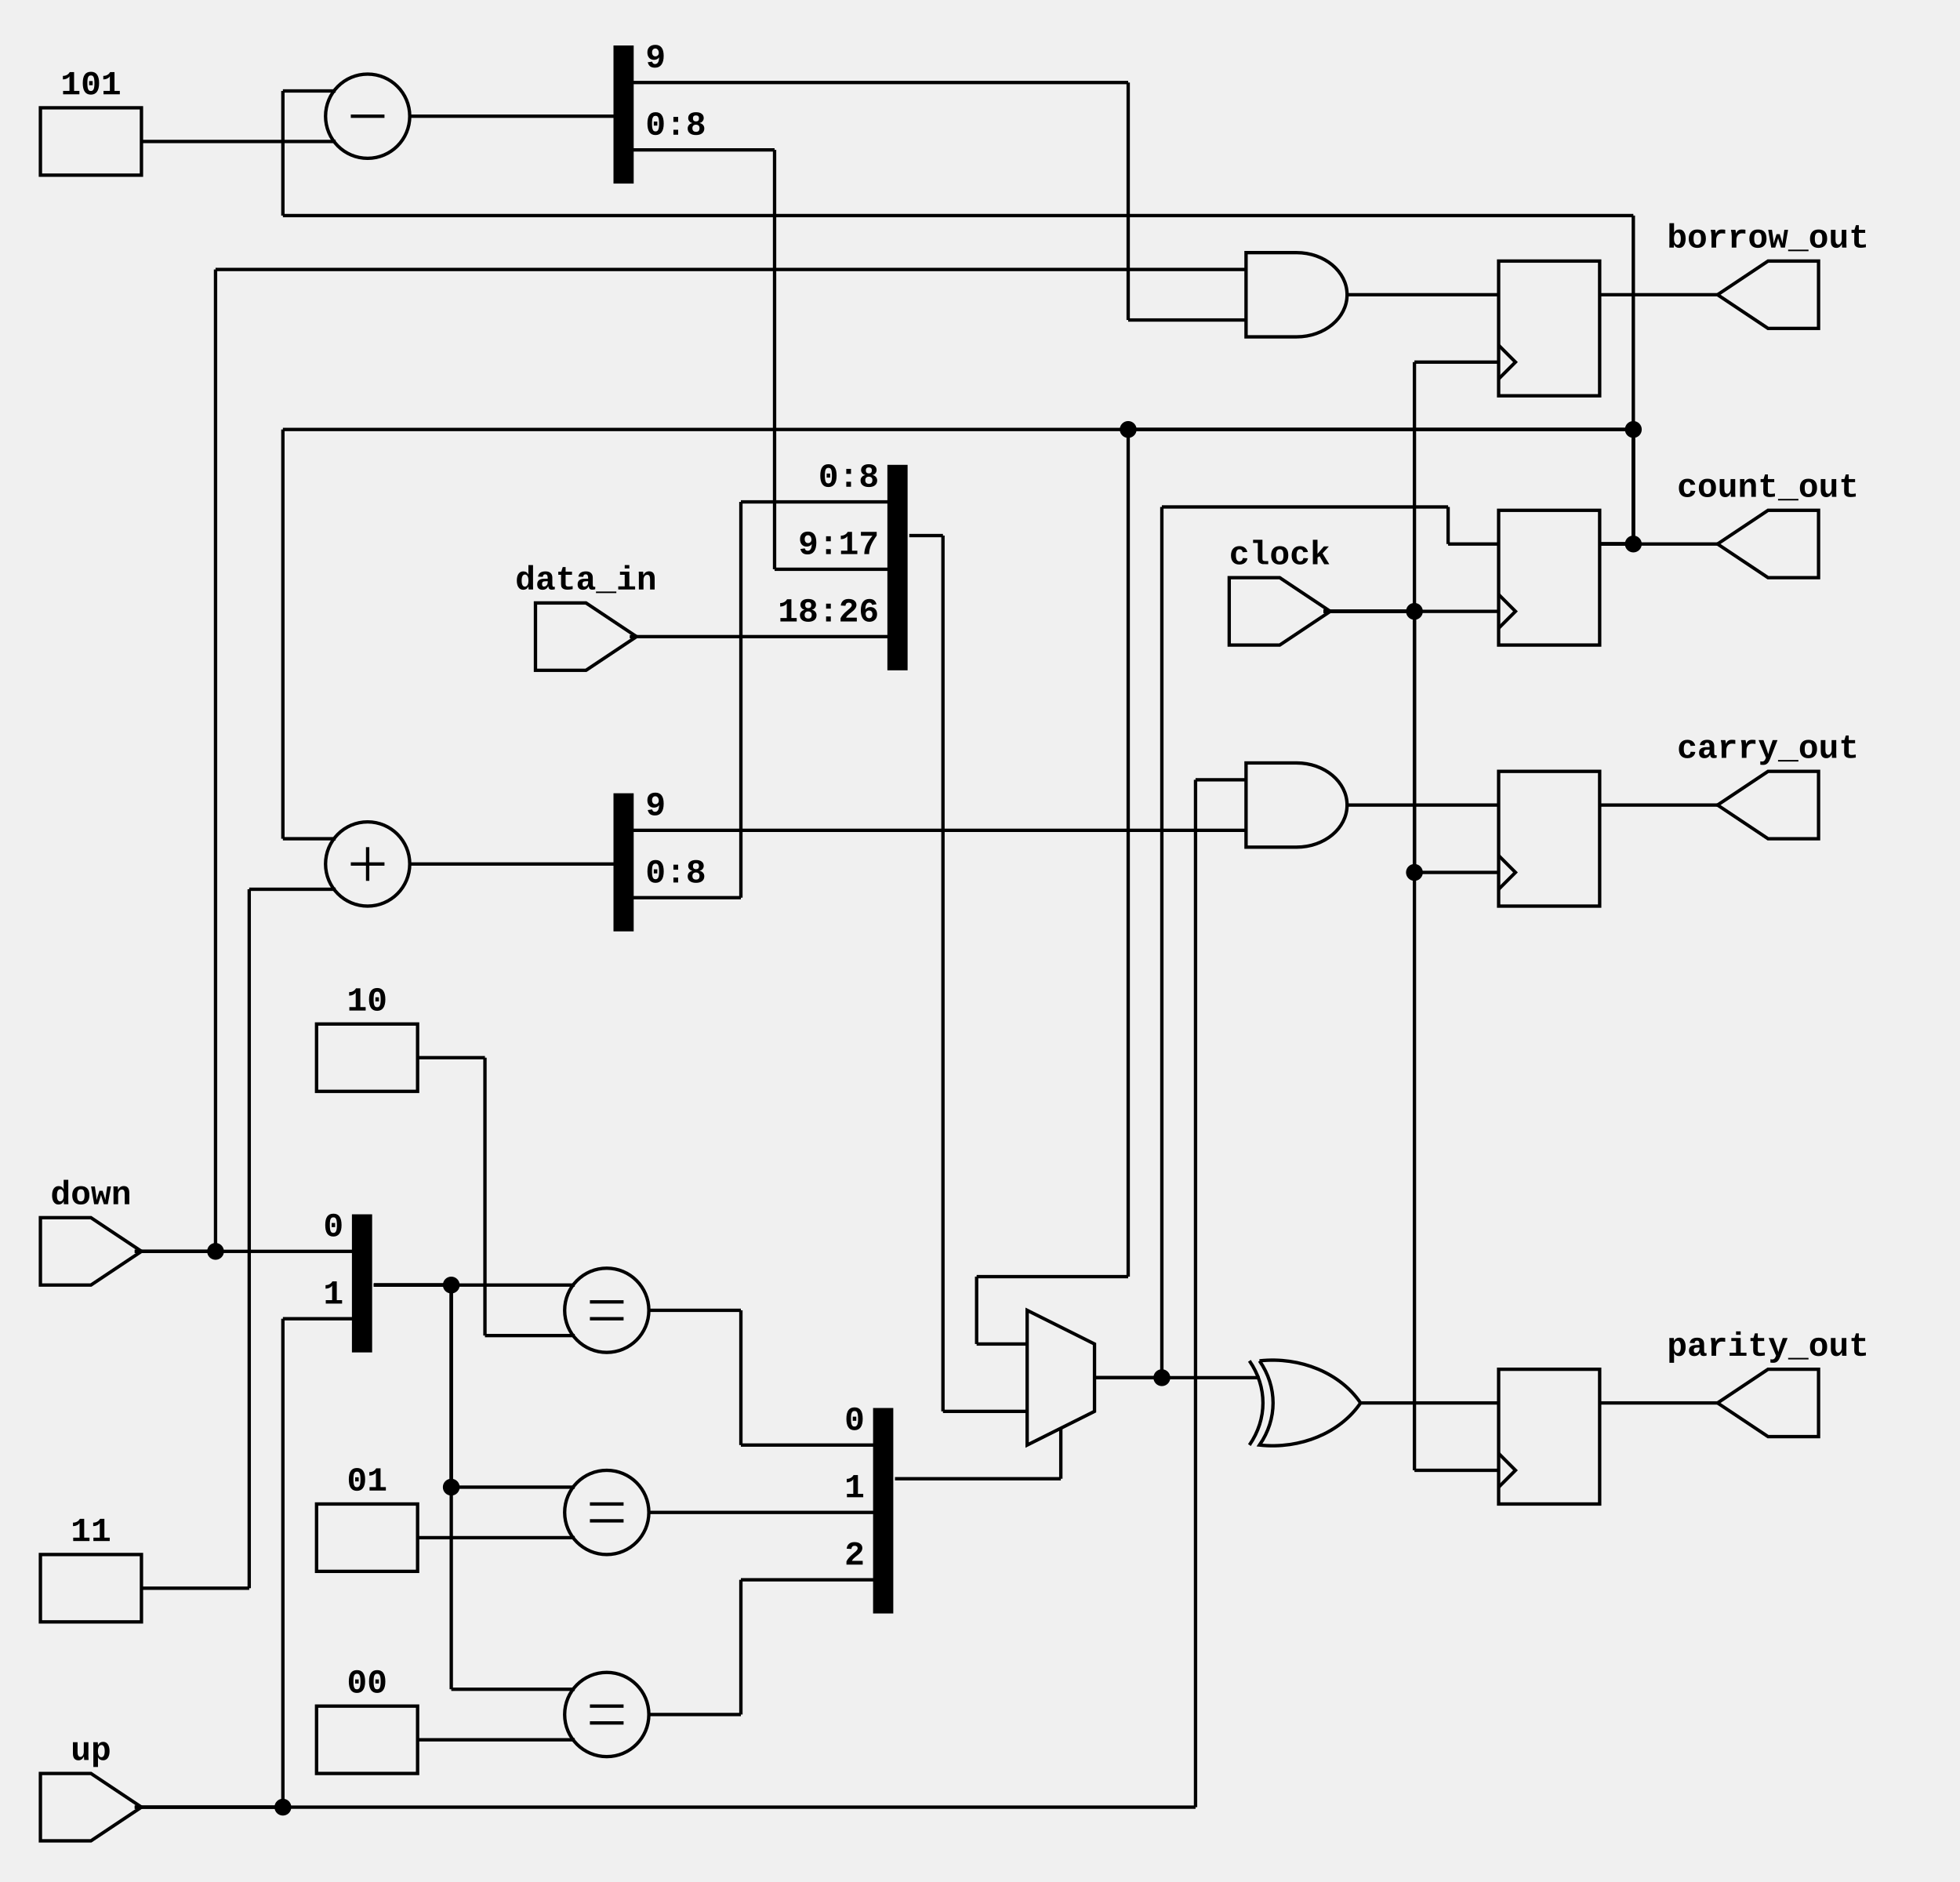
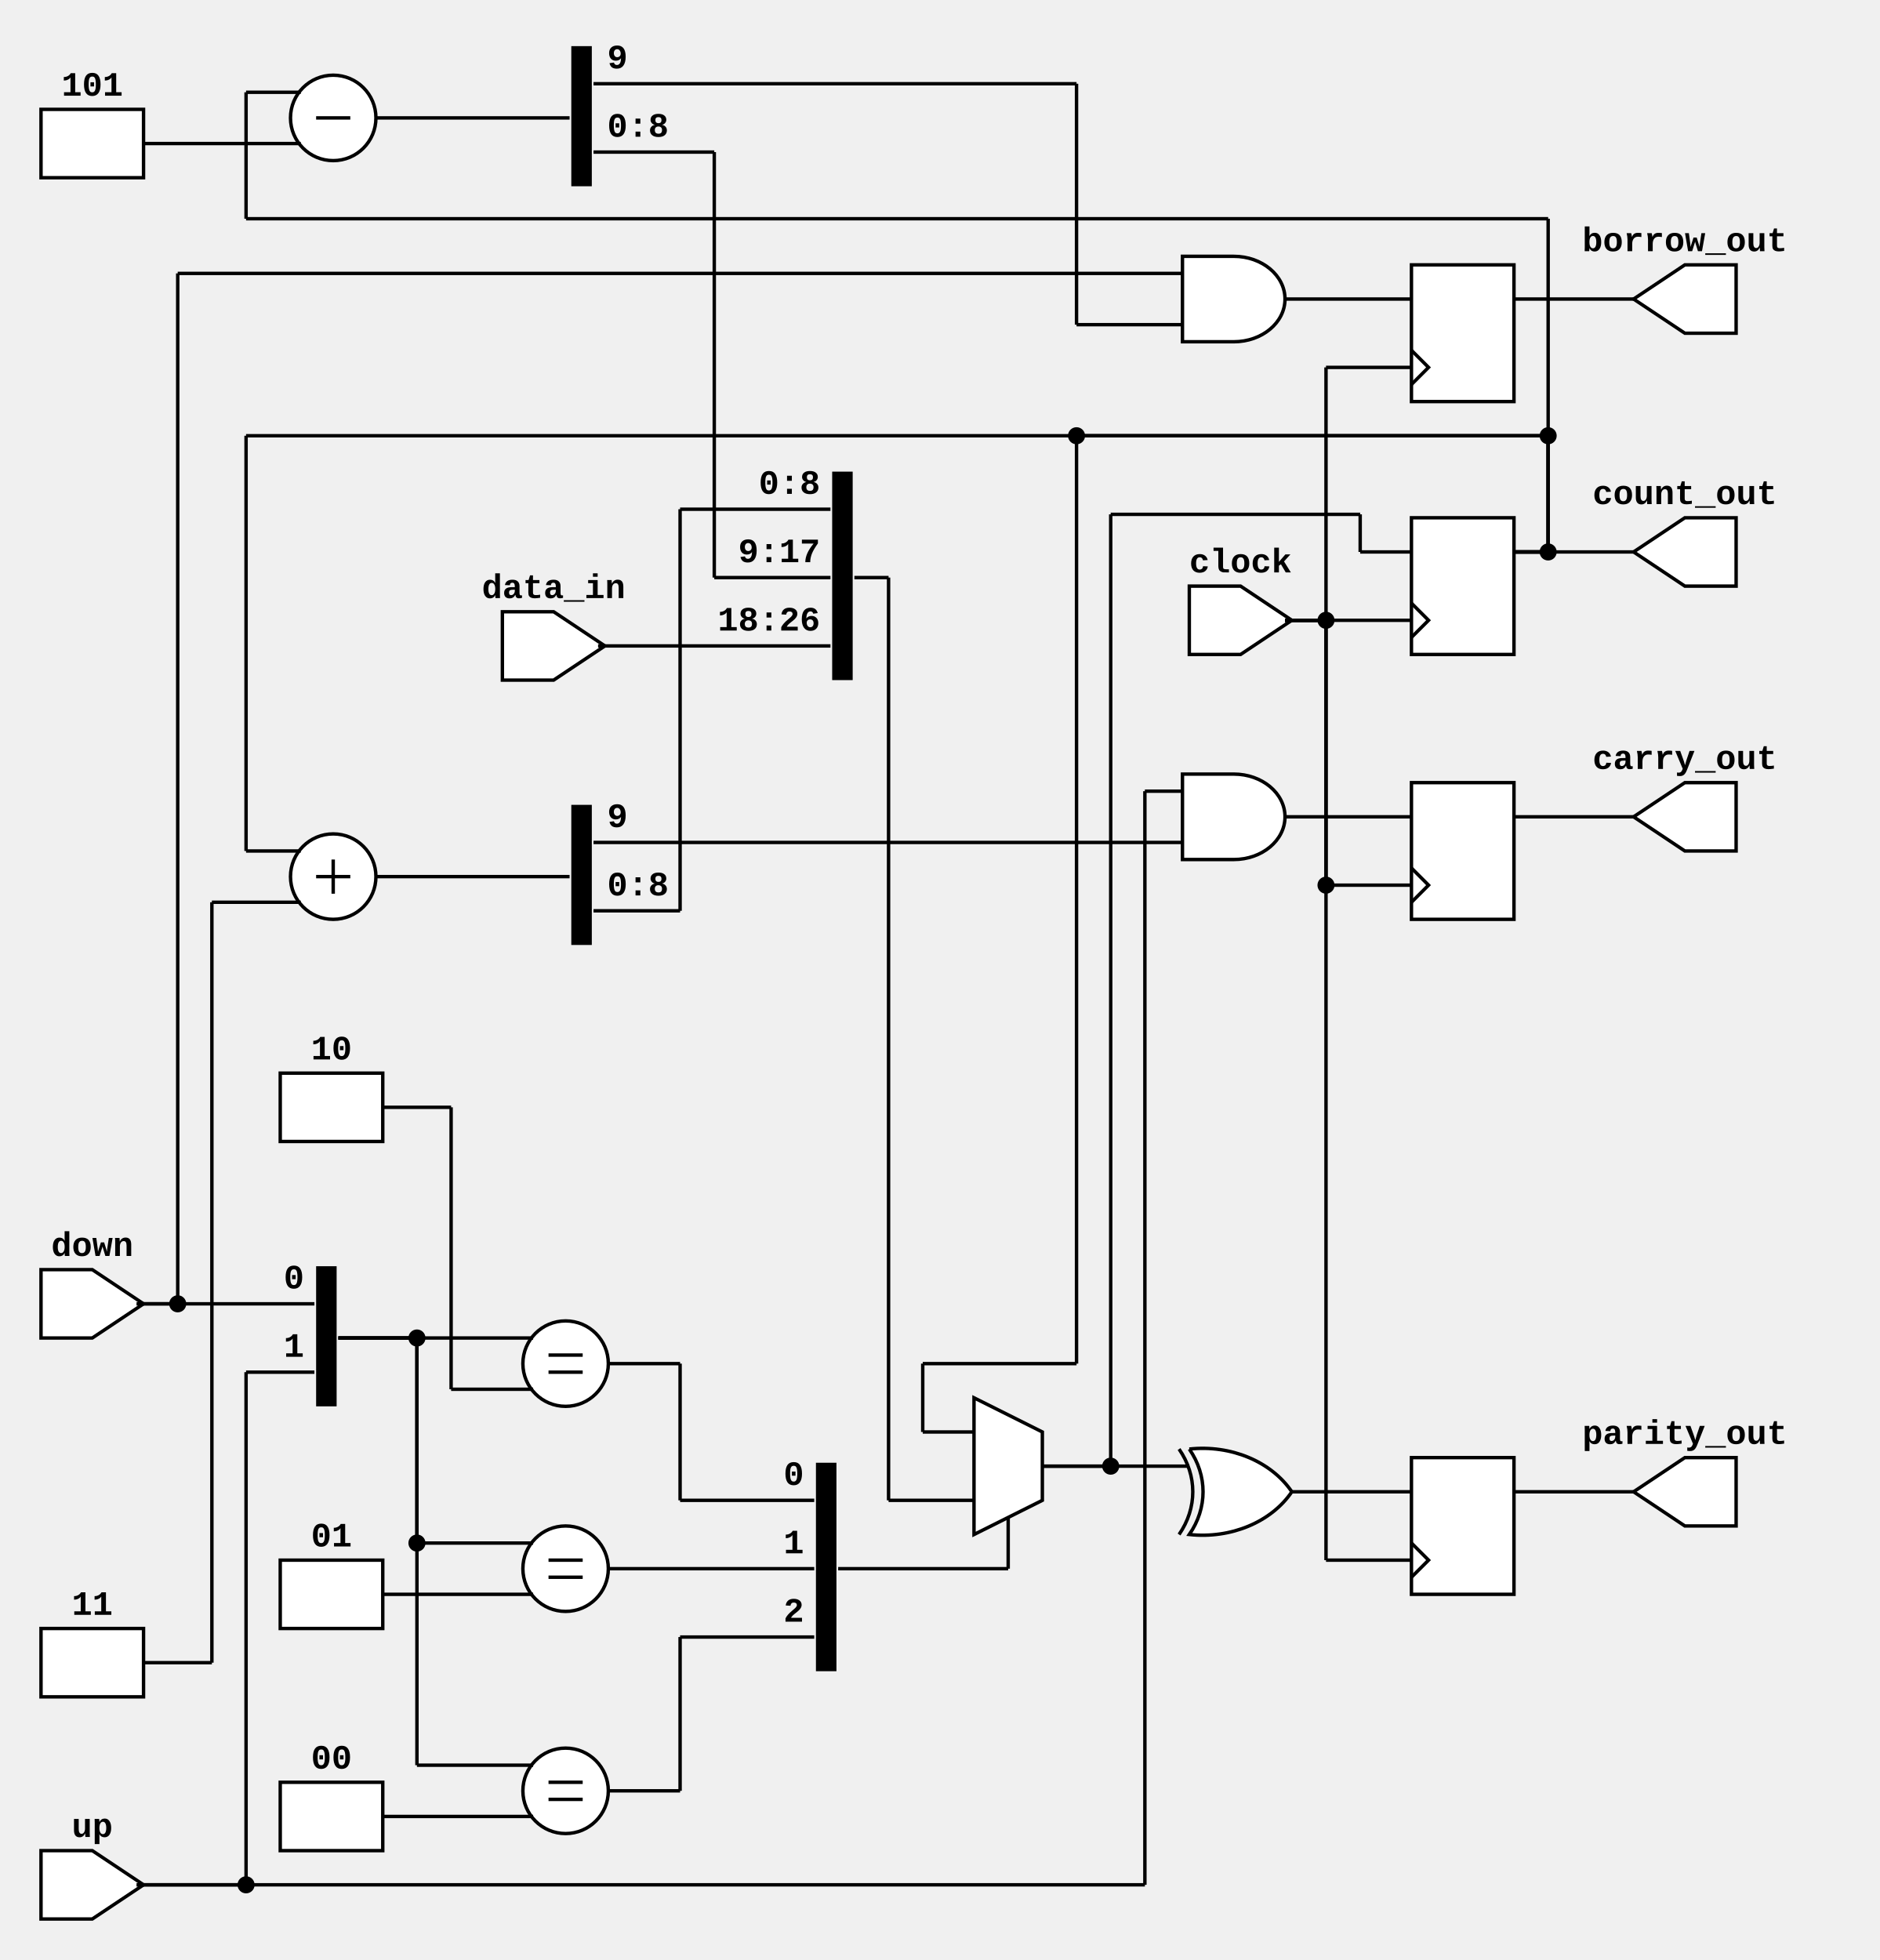
- <svg xmlns="http://www.w3.org/2000/svg" xmlns:ns1="https://github.com/nturley/netlistsvg" width="582" height="558.5">
+ <svg xmlns="http://www.w3.org/2000/svg" xmlns:ns1="https://github.com/nturley/netlistsvg" width="550" height="573.5">
  <style>svg {
    stroke:#000;
    fill:none;
  }
  text {
    fill:#000;
    stroke:none;
    font-size:10px;
    font-weight: bold;
    font-family: "Courier New", monospace;
  }
  .nodelabel {
    text-anchor: middle;
  }
  .inputPortLabel {
    text-anchor: end;
  }
  .splitjoinBody {
    fill:#000;
  }</style>
-   <g ns1:type="add" transform="translate(96.66667,244)" ns1:width="25" ns1:height="25" id="cell_$add$input.v:17$3">
+   <g ns1:type="add" transform="translate(85,244)" ns1:width="25" ns1:height="25" id="cell_$add$input.v:17$3">
    <ns1:alias val="$add" />
-     <circle r="12.5" cx="12.5" cy="12.5" class="cell_$add$input.v:17$3" />
+     <circle r="12.5" cx="12.5" cy="12.5" fill="#ffffff" class="cell_$add$input.v:17$3" />
    <line x1="7.5" x2="17.5" y1="12.5" y2="12.5" class="cell_$add$input.v:17$3" />
    <line x1="12.5" x2="12.5" y1="7.5" y2="17.5" class="cell_$add$input.v:17$3" />
    <g ns1:x="3" ns1:y="5" ns1:pid="A" />
    <g ns1:x="3" ns1:y="20" ns1:pid="B" />
    <g ns1:x="25" ns1:y="12.5" ns1:pid="Y" />
  </g>
-   <g ns1:type="and" transform="translate(370,226.5)" ns1:width="30" ns1:height="25" id="cell_$and$input.v:28$5">
+   <g ns1:type="and" transform="translate(346,226.5)" ns1:width="30" ns1:height="25" id="cell_$and$input.v:28$5">
    <ns1:alias val="$and" />
    <ns1:alias val="$logic_and" />
    <ns1:alias val="$_AND_" />
-     <path d="M0,0 L0,25 L15,25 A15 12.5 0 0 0 15,0 Z" class="cell_$and$input.v:28$5" />
+     <path d="M0,0 L0,25 L15,25 A15 12.5 0 0 0 15,0 Z" fill="#ffffff" class="cell_$and$input.v:28$5" />
    <g ns1:x="0" ns1:y="5" ns1:pid="A" />
    <g ns1:x="0" ns1:y="20" ns1:pid="B" />
    <g ns1:x="30" ns1:y="12.5" ns1:pid="Y" />
  </g>
-   <g ns1:type="and" transform="translate(370,75)" ns1:width="30" ns1:height="25" id="cell_$and$input.v:29$6">
+   <g ns1:type="and" transform="translate(346,75)" ns1:width="30" ns1:height="25" id="cell_$and$input.v:29$6">
    <ns1:alias val="$and" />
    <ns1:alias val="$logic_and" />
    <ns1:alias val="$_AND_" />
-     <path d="M0,0 L0,25 L15,25 A15 12.5 0 0 0 15,0 Z" class="cell_$and$input.v:29$6" />
+     <path d="M0,0 L0,25 L15,25 A15 12.5 0 0 0 15,0 Z" fill="#ffffff" class="cell_$and$input.v:29$6" />
    <g ns1:x="0" ns1:y="5" ns1:pid="A" />
    <g ns1:x="0" ns1:y="20" ns1:pid="B" />
    <g ns1:x="30" ns1:y="12.5" ns1:pid="Y" />
  </g>
-   <g ns1:type="dff" transform="translate(445,151.5)" ns1:width="30" ns1:height="40" id="cell_$procdff$40">
+   <g ns1:type="dff" transform="translate(413,151.5)" ns1:width="30" ns1:height="40" id="cell_$procdff$40">
    <ns1:alias val="$dff" />
    <ns1:alias val="$_DFF_" />
-     <rect width="30" height="40" x="0" y="0" class="cell_$procdff$40" />
+     <ns1:alias val="$_DFF_P_" />
+     <rect width="30" height="40" x="0" y="0" fill="#ffffff" class="cell_$procdff$40" />
    <path d="M0,35 L5,30 L0,25" class="cell_$procdff$40" />
    <g ns1:x="30" ns1:y="10" ns1:pid="Q" />
    <g ns1:x="0" ns1:y="30" ns1:pid="CLK" />
+     <g ns1:x="0" ns1:y="30" ns1:pid="C" />
    <g ns1:x="0" ns1:y="10" ns1:pid="D" />
  </g>
-   <g ns1:type="dff" transform="translate(445,229)" ns1:width="30" ns1:height="40" id="cell_$procdff$41">
+   <g ns1:type="dff" transform="translate(413,229)" ns1:width="30" ns1:height="40" id="cell_$procdff$41">
    <ns1:alias val="$dff" />
    <ns1:alias val="$_DFF_" />
-     <rect width="30" height="40" x="0" y="0" class="cell_$procdff$41" />
+     <ns1:alias val="$_DFF_P_" />
+     <rect width="30" height="40" x="0" y="0" fill="#ffffff" class="cell_$procdff$41" />
    <path d="M0,35 L5,30 L0,25" class="cell_$procdff$41" />
    <g ns1:x="30" ns1:y="10" ns1:pid="Q" />
    <g ns1:x="0" ns1:y="30" ns1:pid="CLK" />
+     <g ns1:x="0" ns1:y="30" ns1:pid="C" />
    <g ns1:x="0" ns1:y="10" ns1:pid="D" />
  </g>
-   <g ns1:type="dff" transform="translate(445,77.5)" ns1:width="30" ns1:height="40" id="cell_$procdff$42">
+   <g ns1:type="dff" transform="translate(413,77.5)" ns1:width="30" ns1:height="40" id="cell_$procdff$42">
    <ns1:alias val="$dff" />
    <ns1:alias val="$_DFF_" />
-     <rect width="30" height="40" x="0" y="0" class="cell_$procdff$42" />
+     <ns1:alias val="$_DFF_P_" />
+     <rect width="30" height="40" x="0" y="0" fill="#ffffff" class="cell_$procdff$42" />
    <path d="M0,35 L5,30 L0,25" class="cell_$procdff$42" />
    <g ns1:x="30" ns1:y="10" ns1:pid="Q" />
    <g ns1:x="0" ns1:y="30" ns1:pid="CLK" />
+     <g ns1:x="0" ns1:y="30" ns1:pid="C" />
    <g ns1:x="0" ns1:y="10" ns1:pid="D" />
  </g>
-   <g ns1:type="dff" transform="translate(445,406.5)" ns1:width="30" ns1:height="40" id="cell_$procdff$43">
+   <g ns1:type="dff" transform="translate(413,426.5)" ns1:width="30" ns1:height="40" id="cell_$procdff$43">
    <ns1:alias val="$dff" />
    <ns1:alias val="$_DFF_" />
-     <rect width="30" height="40" x="0" y="0" class="cell_$procdff$43" />
+     <ns1:alias val="$_DFF_P_" />
+     <rect width="30" height="40" x="0" y="0" fill="#ffffff" class="cell_$procdff$43" />
    <path d="M0,35 L5,30 L0,25" class="cell_$procdff$43" />
    <g ns1:x="30" ns1:y="10" ns1:pid="Q" />
    <g ns1:x="0" ns1:y="30" ns1:pid="CLK" />
+     <g ns1:x="0" ns1:y="30" ns1:pid="C" />
    <g ns1:x="0" ns1:y="10" ns1:pid="D" />
  </g>
-   <g ns1:type="mux" transform="translate(305,389)" ns1:width="20" ns1:height="40" id="cell_$procmux$36">
+   <g ns1:type="mux" transform="translate(285,409)" ns1:width="20" ns1:height="40" id="cell_$procmux$36">
    <ns1:alias val="$pmux" />
    <ns1:alias val="$mux" />
    <ns1:alias val="$_MUX_" />
-     <path d="M0,0 L20,10 L20,30 L0,40 Z" class="cell_$procmux$36" />
+     <path d="M0,0 L20,10 L20,30 L0,40 Z" fill="#ffffff" class="cell_$procmux$36" />
    <g ns1:x="0" ns1:y="10" ns1:pid="A" />
    <g ns1:x="0" ns1:y="30" ns1:pid="B" />
    <g ns1:x="10" ns1:y="35" ns1:pid="S" />
    <g ns1:x="20" ns1:y="20" ns1:pid="Y" />
  </g>
-   <g ns1:type="eq" transform="translate(167.6667,376.5)" ns1:width="25" ns1:height="25" id="cell_$procmux$37_CMP0">
+   <g ns1:type="eq" transform="translate(153,386.5)" ns1:width="25" ns1:height="25" id="cell_$procmux$37_CMP0">
    <ns1:alias val="$eq" />
-     <circle r="12.5" cx="12.5" cy="12.5" class="cell_$procmux$37_CMP0" />
+     <circle r="12.5" cx="12.5" cy="12.5" fill="#ffffff" class="cell_$procmux$37_CMP0" />
    <line x1="7.5" x2="17.5" y1="10" y2="10" class="cell_$procmux$37_CMP0" />
    <line x1="7.5" x2="17.5" y1="15" y2="15" class="cell_$procmux$37_CMP0" />
    <g ns1:x="3" ns1:y="5" ns1:pid="A" />
    <g ns1:x="3" ns1:y="20" ns1:pid="B" />
    <g ns1:x="25" ns1:y="12.5" ns1:pid="Y" />
  </g>
-   <g ns1:type="eq" transform="translate(167.6667,436.5)" ns1:width="25" ns1:height="25" id="cell_$procmux$38_CMP0">
+   <g ns1:type="eq" transform="translate(153,446.5)" ns1:width="25" ns1:height="25" id="cell_$procmux$38_CMP0">
    <ns1:alias val="$eq" />
-     <circle r="12.5" cx="12.5" cy="12.5" class="cell_$procmux$38_CMP0" />
+     <circle r="12.5" cx="12.5" cy="12.5" fill="#ffffff" class="cell_$procmux$38_CMP0" />
    <line x1="7.5" x2="17.5" y1="10" y2="10" class="cell_$procmux$38_CMP0" />
    <line x1="7.5" x2="17.5" y1="15" y2="15" class="cell_$procmux$38_CMP0" />
    <g ns1:x="3" ns1:y="5" ns1:pid="A" />
    <g ns1:x="3" ns1:y="20" ns1:pid="B" />
    <g ns1:x="25" ns1:y="12.5" ns1:pid="Y" />
  </g>
-   <g ns1:type="eq" transform="translate(167.6667,496.5)" ns1:width="25" ns1:height="25" id="cell_$procmux$39_CMP0">
+   <g ns1:type="eq" transform="translate(153,511.5)" ns1:width="25" ns1:height="25" id="cell_$procmux$39_CMP0">
    <ns1:alias val="$eq" />
-     <circle r="12.5" cx="12.5" cy="12.5" class="cell_$procmux$39_CMP0" />
+     <circle r="12.5" cx="12.5" cy="12.5" fill="#ffffff" class="cell_$procmux$39_CMP0" />
    <line x1="7.5" x2="17.5" y1="10" y2="10" class="cell_$procmux$39_CMP0" />
    <line x1="7.5" x2="17.5" y1="15" y2="15" class="cell_$procmux$39_CMP0" />
    <g ns1:x="3" ns1:y="5" ns1:pid="A" />
    <g ns1:x="3" ns1:y="20" ns1:pid="B" />
    <g ns1:x="25" ns1:y="12.5" ns1:pid="Y" />
  </g>
-   <g ns1:type="reduce_xor" transform="translate(371,404)" ns1:width="33" ns1:height="25" id="cell_$reduce_xor$input.v:27$4">
+   <g ns1:type="reduce_xor" transform="translate(345,424)" ns1:width="33" ns1:height="25" id="cell_$reduce_xor$input.v:27$4">
    <ns1:alias val="$xor" />
    <ns1:alias val="$reduce_xor" />
    <ns1:alias val="$_XOR_" />
-     <path d="M3,0 A30 25 0 0 1 3,25 A30 25 0 0 0 33,12.5 A30 25 0 0 0 3,0" class="cell_$reduce_xor$input.v:27$4" />
+     <path d="M3,0 A30 25 0 0 1 3,25 A30 25 0 0 0 33,12.5 A30 25 0 0 0 3,0" fill="#ffffff" class="cell_$reduce_xor$input.v:27$4" />
    <path d="M0,0 A30 25 0 0 1 0,25" class="cell_$reduce_xor$input.v:27$4" />
    <g ns1:x="3" ns1:y="5" ns1:pid="A" />
    <g ns1:x="3" ns1:y="20" ns1:pid="B" />
    <g ns1:x="33" ns1:y="12.5" ns1:pid="Y" />
  </g>
-   <g ns1:type="sub" transform="translate(96.66667,22)" ns1:width="25" ns1:height="25" id="cell_$sub$input.v:16$2">
+   <g ns1:type="sub" transform="translate(85,22)" ns1:width="25" ns1:height="25" id="cell_$sub$input.v:16$2">
    <ns1:alias val="$sub" />
-     <circle r="12.5" cx="12.5" cy="12.5" class="cell_$sub$input.v:16$2" />
+     <circle r="12.5" cx="12.5" cy="12.5" fill="#ffffff" class="cell_$sub$input.v:16$2" />
    <line x1="7.5" x2="17.5" y1="12.5" y2="12.5" class="cell_$sub$input.v:16$2" />
    <g ns1:x="3" ns1:y="5" ns1:pid="A" />
    <g ns1:x="3" ns1:y="20" ns1:pid="B" />
    <g ns1:x="25" ns1:y="12.5" ns1:pid="Y" />
  </g>
-   <g ns1:type="inputExt" transform="translate(365,171.5)" ns1:width="30" ns1:height="20" id="cell_clock">
+   <g ns1:type="inputExt" transform="translate(348,171.5)" ns1:width="30" ns1:height="20" id="cell_clock">
    <text x="15" y="-4" class="nodelabel cell_clock" ns1:attribute="ref">clock</text>
    <ns1:alias val="$_inputExt_" />
-     <path d="M0,0 L0,20 L15,20 L30,10 L15,0 Z" class="cell_clock" />
+     <path d="M0,0 L0,20 L15,20 L30,10 L15,0 Z" fill="#ffffff" class="cell_clock" />
    <g ns1:x="28" ns1:y="10" ns1:pid="Y" />
  </g>
-   <g ns1:type="inputExt" transform="translate(159,179)" ns1:width="30" ns1:height="20" id="cell_data_in">
+   <g ns1:type="inputExt" transform="translate(147,179)" ns1:width="30" ns1:height="20" id="cell_data_in">
    <text x="15" y="-4" class="nodelabel cell_data_in" ns1:attribute="ref">data_in</text>
    <ns1:alias val="$_inputExt_" />
-     <path d="M0,0 L0,20 L15,20 L30,10 L15,0 Z" class="cell_data_in" />
+     <path d="M0,0 L0,20 L15,20 L30,10 L15,0 Z" fill="#ffffff" class="cell_data_in" />
    <g ns1:x="28" ns1:y="10" ns1:pid="Y" />
  </g>
-   <g ns1:type="inputExt" transform="translate(12,526.5)" ns1:width="30" ns1:height="20" id="cell_up">
+   <g ns1:type="inputExt" transform="translate(12,541.5)" ns1:width="30" ns1:height="20" id="cell_up">
    <text x="15" y="-4" class="nodelabel cell_up" ns1:attribute="ref">up</text>
    <ns1:alias val="$_inputExt_" />
-     <path d="M0,0 L0,20 L15,20 L30,10 L15,0 Z" class="cell_up" />
+     <path d="M0,0 L0,20 L15,20 L30,10 L15,0 Z" fill="#ffffff" class="cell_up" />
    <g ns1:x="28" ns1:y="10" ns1:pid="Y" />
  </g>
-   <g ns1:type="inputExt" transform="translate(12,361.5)" ns1:width="30" ns1:height="20" id="cell_down">
+   <g ns1:type="inputExt" transform="translate(12,371.5)" ns1:width="30" ns1:height="20" id="cell_down">
    <text x="15" y="-4" class="nodelabel cell_down" ns1:attribute="ref">down</text>
    <ns1:alias val="$_inputExt_" />
-     <path d="M0,0 L0,20 L15,20 L30,10 L15,0 Z" class="cell_down" />
+     <path d="M0,0 L0,20 L15,20 L30,10 L15,0 Z" fill="#ffffff" class="cell_down" />
    <g ns1:x="28" ns1:y="10" ns1:pid="Y" />
  </g>
-   <g ns1:type="outputExt" transform="translate(510,229)" ns1:width="30" ns1:height="20" id="cell_carry_out">
+   <g ns1:type="outputExt" transform="translate(478,229)" ns1:width="30" ns1:height="20" id="cell_carry_out">
    <text x="15" y="-4" class="nodelabel cell_carry_out" ns1:attribute="ref">carry_out</text>
    <ns1:alias val="$_outputExt_" />
-     <path d="M30,0 L30,20 L15,20 L0,10 L15,0 Z" class="cell_carry_out" />
-     <g ns1:x="0" ns1:y="10" ns1:pid="A" />
-   </g>
-   <g ns1:type="outputExt" transform="translate(510,77.5)" ns1:width="30" ns1:height="20" id="cell_borrow_out">
+     <path d="M30,0 L30,20 L15,20 L0,10 L15,0 Z" fill="#ffffff" class="cell_carry_out" />
+     <g ns1:x="0" ns1:y="10" ns1:pid="A" />
+   </g>
+   <g ns1:type="outputExt" transform="translate(478,77.5)" ns1:width="30" ns1:height="20" id="cell_borrow_out">
    <text x="15" y="-4" class="nodelabel cell_borrow_out" ns1:attribute="ref">borrow_out</text>
    <ns1:alias val="$_outputExt_" />
-     <path d="M30,0 L30,20 L15,20 L0,10 L15,0 Z" class="cell_borrow_out" />
-     <g ns1:x="0" ns1:y="10" ns1:pid="A" />
-   </g>
-   <g ns1:type="outputExt" transform="translate(510,151.5)" ns1:width="30" ns1:height="20" id="cell_count_out">
+     <path d="M30,0 L30,20 L15,20 L0,10 L15,0 Z" fill="#ffffff" class="cell_borrow_out" />
+     <g ns1:x="0" ns1:y="10" ns1:pid="A" />
+   </g>
+   <g ns1:type="outputExt" transform="translate(478,151.5)" ns1:width="30" ns1:height="20" id="cell_count_out">
    <text x="15" y="-4" class="nodelabel cell_count_out" ns1:attribute="ref">count_out</text>
    <ns1:alias val="$_outputExt_" />
-     <path d="M30,0 L30,20 L15,20 L0,10 L15,0 Z" class="cell_count_out" />
-     <g ns1:x="0" ns1:y="10" ns1:pid="A" />
-   </g>
-   <g ns1:type="outputExt" transform="translate(510,406.5)" ns1:width="30" ns1:height="20" id="cell_parity_out">
+     <path d="M30,0 L30,20 L15,20 L0,10 L15,0 Z" fill="#ffffff" class="cell_count_out" />
+     <g ns1:x="0" ns1:y="10" ns1:pid="A" />
+   </g>
+   <g ns1:type="outputExt" transform="translate(478,426.5)" ns1:width="30" ns1:height="20" id="cell_parity_out">
    <text x="15" y="-4" class="nodelabel cell_parity_out" ns1:attribute="ref">parity_out</text>
    <ns1:alias val="$_outputExt_" />
-     <path d="M30,0 L30,20 L15,20 L0,10 L15,0 Z" class="cell_parity_out" />
-     <g ns1:x="0" ns1:y="10" ns1:pid="A" />
-   </g>
-   <g ns1:type="constant" transform="translate(12,461.5)" ns1:width="30" ns1:height="20" id="cell_11">
+     <path d="M30,0 L30,20 L15,20 L0,10 L15,0 Z" fill="#ffffff" class="cell_parity_out" />
+     <g ns1:x="0" ns1:y="10" ns1:pid="A" />
+   </g>
+   <g ns1:type="constant" transform="translate(12,476.5)" ns1:width="30" ns1:height="20" id="cell_11">
    <text x="15" y="-4" class="nodelabel cell_11" ns1:attribute="ref">11</text>
    <ns1:alias val="$_constant_" />
-     <rect width="30" height="20" class="cell_11" />
-     <g ns1:x="30" ns1:y="10" ns1:pid="Y" />
-   </g>
-   <g ns1:type="constant" transform="translate(94,304)" ns1:width="30" ns1:height="20" id="cell_10">
+     <rect width="30" height="20" fill="#ffffff" class="cell_11" />
+     <g ns1:x="30" ns1:y="10" ns1:pid="Y" />
+   </g>
+   <g ns1:type="constant" transform="translate(82,314)" ns1:width="30" ns1:height="20" id="cell_10">
    <text x="15" y="-4" class="nodelabel cell_10" ns1:attribute="ref">10</text>
    <ns1:alias val="$_constant_" />
-     <rect width="30" height="20" class="cell_10" />
-     <g ns1:x="30" ns1:y="10" ns1:pid="Y" />
-   </g>
-   <g ns1:type="constant" transform="translate(94,446.5)" ns1:width="30" ns1:height="20" id="cell_01">
+     <rect width="30" height="20" fill="#ffffff" class="cell_10" />
+     <g ns1:x="30" ns1:y="10" ns1:pid="Y" />
+   </g>
+   <g ns1:type="constant" transform="translate(82,456.5)" ns1:width="30" ns1:height="20" id="cell_01">
    <text x="15" y="-4" class="nodelabel cell_01" ns1:attribute="ref">01</text>
    <ns1:alias val="$_constant_" />
-     <rect width="30" height="20" class="cell_01" />
-     <g ns1:x="30" ns1:y="10" ns1:pid="Y" />
-   </g>
-   <g ns1:type="constant" transform="translate(94,506.5)" ns1:width="30" ns1:height="20" id="cell_00">
+     <rect width="30" height="20" fill="#ffffff" class="cell_01" />
+     <g ns1:x="30" ns1:y="10" ns1:pid="Y" />
+   </g>
+   <g ns1:type="constant" transform="translate(82,521.5)" ns1:width="30" ns1:height="20" id="cell_00">
    <text x="15" y="-4" class="nodelabel cell_00" ns1:attribute="ref">00</text>
    <ns1:alias val="$_constant_" />
-     <rect width="30" height="20" class="cell_00" />
+     <rect width="30" height="20" fill="#ffffff" class="cell_00" />
    <g ns1:x="30" ns1:y="10" ns1:pid="Y" />
  </g>
  <g ns1:type="constant" transform="translate(12,32)" ns1:width="30" ns1:height="20" id="cell_101">
    <text x="15" y="-4" class="nodelabel cell_101" ns1:attribute="ref">101</text>
    <ns1:alias val="$_constant_" />
-     <rect width="30" height="20" class="cell_101" />
-     <g ns1:x="30" ns1:y="10" ns1:pid="Y" />
-   </g>
-   <g ns1:type="join" transform="translate(264,138.5)" ns1:width="4" ns1:height="40" id="cell_$join$,26,27,28,29,30,31,32,33,34,49,50,51,52,53,54,55,56,57,3,4,5,6,7,8,9,10,11,">
+     <rect width="30" height="20" fill="#ffffff" class="cell_101" />
+     <g ns1:x="30" ns1:y="10" ns1:pid="Y" />
+   </g>
+   <g ns1:type="join" transform="translate(244,138.5)" ns1:width="5" ns1:height="40" id="cell_$join$,26,27,28,29,30,31,32,33,34,49,50,51,52,53,54,55,56,57,3,4,5,6,7,8,9,10,11,">
    <rect width="5" height="60" class="splitjoinBody" ns1:generic="body" />
    <ns1:alias val="$_join_" />
    <g ns1:x="5" ns1:y="20" ns1:pid="out" />
-     <g transform="translate(0,10)" ns1:x="0" ns1:y="10" ns1:pid="in0">
+     <g transform="translate(-1,10)" ns1:x="-1" ns1:y="10" ns1:pid="in0">
      <text x="-3" y="-4" class="inputPortLabel">0:8</text>
    </g>
-     <g transform="translate(0,30)" ns1:x="0" ns1:y="10" ns1:pid="in0">
+     <g transform="translate(-1,30)" ns1:x="-1" ns1:y="10" ns1:pid="in0">
      <text x="-3" y="-4" class="inputPortLabel">9:17</text>
    </g>
-     <g transform="translate(0,50)" ns1:x="0" ns1:y="10" ns1:pid="in0">
+     <g transform="translate(-1,50)" ns1:x="-1" ns1:y="10" ns1:pid="in0">
      <text x="-3" y="-4" class="inputPortLabel">18:26</text>
    </g>
  </g>
-   <g ns1:type="join" transform="translate(259.75,418.5)" ns1:width="4" ns1:height="40" id="cell_$join$,58,59,60,">
+   <g ns1:type="join" transform="translate(239.25,428.5)" ns1:width="5" ns1:height="40" id="cell_$join$,58,59,60,">
    <rect width="5" height="60" class="splitjoinBody" ns1:generic="body" />
    <ns1:alias val="$_join_" />
    <g ns1:x="5" ns1:y="20" ns1:pid="out" />
-     <g transform="translate(0,10)" ns1:x="0" ns1:y="10" ns1:pid="in0">
+     <g transform="translate(-1,10)" ns1:x="-1" ns1:y="10" ns1:pid="in0">
      <text x="-3" y="-4" class="inputPortLabel">0</text>
    </g>
-     <g transform="translate(0,30)" ns1:x="0" ns1:y="10" ns1:pid="in0">
+     <g transform="translate(-1,30)" ns1:x="-1" ns1:y="10" ns1:pid="in0">
      <text x="-3" y="-4" class="inputPortLabel">1</text>
    </g>
-     <g transform="translate(0,50)" ns1:x="0" ns1:y="10" ns1:pid="in0">
+     <g transform="translate(-1,50)" ns1:x="-1" ns1:y="10" ns1:pid="in0">
      <text x="-3" y="-4" class="inputPortLabel">2</text>
    </g>
  </g>
-   <g ns1:type="join" transform="translate(105,361)" ns1:width="4" ns1:height="40" id="cell_$join$,13,12,">
+   <g ns1:type="join" transform="translate(93,371)" ns1:width="5" ns1:height="40" id="cell_$join$,13,12,">
    <rect width="5" height="40" class="splitjoinBody" ns1:generic="body" />
    <ns1:alias val="$_join_" />
    <g ns1:x="5" ns1:y="20" ns1:pid="out" />
-     <g transform="translate(0,10)" ns1:x="0" ns1:y="10" ns1:pid="in0">
+     <g transform="translate(-1,10)" ns1:x="-1" ns1:y="10" ns1:pid="in0">
      <text x="-3" y="-4" class="inputPortLabel">0</text>
    </g>
-     <g transform="translate(0,30)" ns1:x="0" ns1:y="10" ns1:pid="in0">
+     <g transform="translate(-1,30)" ns1:x="-1" ns1:y="10" ns1:pid="in0">
      <text x="-3" y="-4" class="inputPortLabel">1</text>
    </g>
  </g>
-   <g ns1:type="split" transform="translate(182.6667,236)" ns1:width="5" ns1:height="40" id="cell_$split$,26,27,28,29,30,31,32,33,34,35,">
+   <g ns1:type="split" transform="translate(167.6667,236)" ns1:width="5" ns1:height="40" id="cell_$split$,26,27,28,29,30,31,32,33,34,35,">
    <rect width="5" height="40" class="splitjoinBody" ns1:generic="body" />
    <ns1:alias val="$_split_" />
-     <g ns1:x="0" ns1:y="20" ns1:pid="in" />
-     <g transform="translate(4,10)" ns1:x="4" ns1:y="10" ns1:pid="out0">
+     <g ns1:x="-1" ns1:y="20" ns1:pid="in" />
+     <g transform="translate(5,10)" ns1:x="5" ns1:y="10" ns1:pid="out0">
      <text x="5" y="-4">9</text>
    </g>
-     <g transform="translate(4,30)" ns1:x="4" ns1:y="10" ns1:pid="out0">
+     <g transform="translate(5,30)" ns1:x="5" ns1:y="10" ns1:pid="out0">
      <text x="5" y="-4">0:8</text>
    </g>
  </g>
-   <g ns1:type="split" transform="translate(182.6667,14)" ns1:width="5" ns1:height="40" id="cell_$split$,49,50,51,52,53,54,55,56,57,37,">
+   <g ns1:type="split" transform="translate(167.6667,14)" ns1:width="5" ns1:height="40" id="cell_$split$,49,50,51,52,53,54,55,56,57,37,">
    <rect width="5" height="40" class="splitjoinBody" ns1:generic="body" />
    <ns1:alias val="$_split_" />
-     <g ns1:x="0" ns1:y="20" ns1:pid="in" />
-     <g transform="translate(4,10)" ns1:x="4" ns1:y="10" ns1:pid="out0">
+     <g ns1:x="-1" ns1:y="20" ns1:pid="in" />
+     <g transform="translate(5,10)" ns1:x="5" ns1:y="10" ns1:pid="out0">
      <text x="5" y="-4">9</text>
    </g>
-     <g transform="translate(4,30)" ns1:x="4" ns1:y="10" ns1:pid="out0">
+     <g transform="translate(5,30)" ns1:x="5" ns1:y="10" ns1:pid="out0">
      <text x="5" y="-4">0:8</text>
    </g>
  </g>
-   <line x1="475" x2="485" y1="161.5" y2="161.5" class="net_16,17,18,19,20,21,22,23,24" />
-   <line x1="485" x2="485" y1="161.5" y2="127.5" class="net_16,17,18,19,20,21,22,23,24" />
-   <line x1="485" x2="84" y1="127.5" y2="127.5" class="net_16,17,18,19,20,21,22,23,24" />
-   <line x1="84" x2="84" y1="127.5" y2="249" class="net_16,17,18,19,20,21,22,23,24" />
-   <circle cx="485" cy="127.5" r="2" style="fill:#000" class="net_16,17,18,19,20,21,22,23,24" />
-   <line x1="84" x2="99.667" y1="249" y2="249" class="net_16,17,18,19,20,21,22,23,24" />
-   <line x1="475" x2="485" y1="161.5" y2="161.5" class="net_16,17,18,19,20,21,22,23,24" />
-   <line x1="485" x2="485" y1="161.5" y2="127.5" class="net_16,17,18,19,20,21,22,23,24" />
-   <line x1="485" x2="335" y1="127.5" y2="127.5" class="net_16,17,18,19,20,21,22,23,24" />
-   <line x1="335" x2="335" y1="127.5" y2="379" class="net_16,17,18,19,20,21,22,23,24" />
-   <line x1="335" x2="290" y1="379" y2="379" class="net_16,17,18,19,20,21,22,23,24" />
-   <line x1="290" x2="290" y1="379" y2="399" class="net_16,17,18,19,20,21,22,23,24" />
-   <circle cx="335" cy="127.5" r="2" style="fill:#000" class="net_16,17,18,19,20,21,22,23,24" />
-   <line x1="290" x2="305" y1="399" y2="399" class="net_16,17,18,19,20,21,22,23,24" />
-   <line x1="475" x2="485" y1="161.5" y2="161.5" class="net_16,17,18,19,20,21,22,23,24" />
-   <line x1="485" x2="485" y1="161.5" y2="64" class="net_16,17,18,19,20,21,22,23,24" />
-   <line x1="485" x2="84" y1="64" y2="64" class="net_16,17,18,19,20,21,22,23,24" />
-   <line x1="84" x2="84" y1="64" y2="27" class="net_16,17,18,19,20,21,22,23,24" />
-   <circle cx="485" cy="161.5" r="2" style="fill:#000" class="net_16,17,18,19,20,21,22,23,24" />
-   <line x1="84" x2="99.667" y1="27" y2="27" class="net_16,17,18,19,20,21,22,23,24" />
-   <line x1="475" x2="510" y1="161.5" y2="161.5" class="net_16,17,18,19,20,21,22,23,24" />
-   <line x1="42" x2="74" y1="471.5" y2="471.5" class="net_61,62" />
-   <line x1="74" x2="74" y1="471.5" y2="264" class="net_61,62" />
-   <line x1="74" x2="99.667" y1="264" y2="264" class="net_61,62" />
-   <line x1="40" x2="355" y1="536.5" y2="536.5" class="net_12" />
-   <line x1="355" x2="355" y1="536.5" y2="231.5" class="net_12" />
-   <line x1="355" x2="370" y1="231.5" y2="231.5" class="net_12" />
-   <line x1="40" x2="84" y1="536.5" y2="536.5" class="net_12" />
-   <line x1="84" x2="84" y1="536.5" y2="391.5" class="net_12" />
-   <circle cx="84" cy="536.5" r="2" style="fill:#000" class="net_12" />
-   <line x1="84" x2="105" y1="391.5" y2="391.5" class="net_12" />
-   <line x1="187.667" x2="370" y1="246.5" y2="246.5" class="net_35" />
-   <line x1="40" x2="64" y1="371.5" y2="371.5" class="net_13" />
-   <line x1="64" x2="64" y1="371.5" y2="80" class="net_13" />
-   <circle cx="64" cy="371.5" r="2" style="fill:#000" class="net_13" />
-   <line x1="64" x2="370" y1="80" y2="80" class="net_13" />
-   <line x1="40" x2="105" y1="371.5" y2="371.5" class="net_13" />
-   <line x1="187.667" x2="335" y1="24.5" y2="24.5" class="net_37" />
-   <line x1="335" x2="335" y1="24.5" y2="95" class="net_37" />
-   <line x1="335" x2="370" y1="95" y2="95" class="net_37" />
-   <line x1="393" x2="445" y1="181.5" y2="181.5" class="net_2" />
-   <line x1="393" x2="420" y1="181.5" y2="181.5" class="net_2" />
-   <line x1="420" x2="420" y1="181.5" y2="259" class="net_2" />
-   <circle cx="420" cy="181.5" r="2" style="fill:#000" class="net_2" />
-   <circle cx="420" cy="259" r="2" style="fill:#000" class="net_2" />
-   <line x1="420" x2="445" y1="259" y2="259" class="net_2" />
-   <line x1="393" x2="420" y1="181.5" y2="181.5" class="net_2" />
-   <line x1="420" x2="420" y1="181.5" y2="107.5" class="net_2" />
-   <line x1="420" x2="445" y1="107.5" y2="107.5" class="net_2" />
-   <line x1="393" x2="420" y1="181.5" y2="181.5" class="net_2" />
-   <line x1="420" x2="420" y1="181.5" y2="436.5" class="net_2" />
-   <line x1="420" x2="445" y1="436.5" y2="436.5" class="net_2" />
-   <line x1="325" x2="345" y1="409" y2="409" class="net_39,40,41,42,43,44,45,46,47" />
-   <line x1="345" x2="345" y1="409" y2="150.5" class="net_39,40,41,42,43,44,45,46,47" />
-   <line x1="345" x2="430" y1="150.5" y2="150.5" class="net_39,40,41,42,43,44,45,46,47" />
-   <line x1="430" x2="430" y1="150.5" y2="161.5" class="net_39,40,41,42,43,44,45,46,47" />
-   <circle cx="345" cy="409" r="2" style="fill:#000" class="net_39,40,41,42,43,44,45,46,47" />
-   <line x1="430" x2="445" y1="161.5" y2="161.5" class="net_39,40,41,42,43,44,45,46,47" />
-   <line x1="325" x2="374" y1="409" y2="409" class="net_39,40,41,42,43,44,45,46,47" />
-   <line x1="400" x2="445" y1="239" y2="239" class="net_36" />
-   <line x1="400" x2="445" y1="87.5" y2="87.5" class="net_38" />
-   <line x1="404" x2="445" y1="416.5" y2="416.5" class="net_48" />
-   <line x1="270" x2="280" y1="159" y2="159" class="net_26,27,28,29,30,31,32,33,34,49,50,51,52,53,54,55,56,57,3,4,5,6,7,8,9,10,11" />
-   <line x1="280" x2="280" y1="159" y2="419" class="net_26,27,28,29,30,31,32,33,34,49,50,51,52,53,54,55,56,57,3,4,5,6,7,8,9,10,11" />
-   <line x1="280" x2="305" y1="419" y2="419" class="net_26,27,28,29,30,31,32,33,34,49,50,51,52,53,54,55,56,57,3,4,5,6,7,8,9,10,11" />
-   <line x1="265.75" x2="315" y1="439" y2="439" class="net_58,59,60" />
-   <line x1="315" x2="315" y1="439" y2="424" class="net_58,59,60" />
-   <line x1="111" x2="170.667" y1="381.5" y2="381.5" class="net_13,12" />
-   <line x1="111" x2="134" y1="381.5" y2="381.5" class="net_13,12" />
-   <line x1="134" x2="134" y1="381.5" y2="441.5" class="net_13,12" />
-   <circle cx="134" cy="381.5" r="2" style="fill:#000" class="net_13,12" />
-   <circle cx="134" cy="441.5" r="2" style="fill:#000" class="net_13,12" />
-   <line x1="134" x2="170.667" y1="441.5" y2="441.5" class="net_13,12" />
-   <line x1="111" x2="134" y1="381.5" y2="381.5" class="net_13,12" />
-   <line x1="134" x2="134" y1="381.5" y2="501.5" class="net_13,12" />
-   <line x1="134" x2="170.667" y1="501.5" y2="501.5" class="net_13,12" />
-   <line x1="124" x2="144" y1="314" y2="314" class="net_63,64" />
-   <line x1="144" x2="144" y1="314" y2="396.5" class="net_63,64" />
-   <line x1="144" x2="170.667" y1="396.5" y2="396.5" class="net_63,64" />
-   <line x1="124" x2="170.667" y1="456.5" y2="456.5" class="net_65,66" />
-   <line x1="124" x2="170.667" y1="516.5" y2="516.5" class="net_67,68" />
-   <line x1="42" x2="99.667" y1="42" y2="42" class="net_69,70,71" />
-   <line x1="475" x2="510" y1="239" y2="239" class="net_14" />
-   <line x1="475" x2="510" y1="87.5" y2="87.5" class="net_15" />
-   <line x1="475" x2="510" y1="416.5" y2="416.5" class="net_25" />
-   <line x1="187.667" x2="220" y1="266.5" y2="266.5" class="net_26,27,28,29,30,31,32,33,34" />
-   <line x1="220" x2="220" y1="266.5" y2="149" class="net_26,27,28,29,30,31,32,33,34" />
-   <line x1="220" x2="264" y1="149" y2="149" class="net_26,27,28,29,30,31,32,33,34" />
-   <line x1="187.667" x2="230" y1="44.5" y2="44.5" class="net_49,50,51,52,53,54,55,56,57" />
-   <line x1="230" x2="230" y1="44.5" y2="169" class="net_49,50,51,52,53,54,55,56,57" />
-   <line x1="230" x2="264" y1="169" y2="169" class="net_49,50,51,52,53,54,55,56,57" />
-   <line x1="187" x2="264" y1="189" y2="189" class="net_3,4,5,6,7,8,9,10,11" />
-   <line x1="192.667" x2="220" y1="389" y2="389" class="net_58" />
-   <line x1="220" x2="220" y1="389" y2="429" class="net_58" />
-   <line x1="220" x2="259.75" y1="429" y2="429" class="net_58" />
-   <line x1="192.667" x2="259.75" y1="449" y2="449" class="net_59" />
-   <line x1="192.667" x2="220" y1="509" y2="509" class="net_60" />
-   <line x1="220" x2="220" y1="509" y2="469" class="net_60" />
-   <line x1="220" x2="259.75" y1="469" y2="469" class="net_60" />
-   <line x1="121.667" x2="182.667" y1="256.5" y2="256.5" class="net_26,27,28,29,30,31,32,33,34,35" />
-   <line x1="121.667" x2="182.667" y1="34.5" y2="34.5" class="net_49,50,51,52,53,54,55,56,57,37" />
+   <line x1="443" x2="453" y1="161.5" y2="161.5" class="net_16,17,18,19,20,21,22,23,24" />
+   <line x1="453" x2="453" y1="161.5" y2="127.5" class="net_16,17,18,19,20,21,22,23,24" />
+   <line x1="453" x2="72" y1="127.5" y2="127.5" class="net_16,17,18,19,20,21,22,23,24" />
+   <line x1="72" x2="72" y1="127.5" y2="249" class="net_16,17,18,19,20,21,22,23,24" />
+   <circle cx="453" cy="127.5" r="2" style="fill:#000" class="net_16,17,18,19,20,21,22,23,24" />
+   <line x1="72" x2="88" y1="249" y2="249" class="net_16,17,18,19,20,21,22,23,24" />
+   <line x1="443" x2="453" y1="161.5" y2="161.5" class="net_16,17,18,19,20,21,22,23,24" />
+   <line x1="453" x2="453" y1="161.5" y2="127.5" class="net_16,17,18,19,20,21,22,23,24" />
+   <line x1="453" x2="315" y1="127.5" y2="127.5" class="net_16,17,18,19,20,21,22,23,24" />
+   <line x1="315" x2="315" y1="127.5" y2="399" class="net_16,17,18,19,20,21,22,23,24" />
+   <line x1="315" x2="270" y1="399" y2="399" class="net_16,17,18,19,20,21,22,23,24" />
+   <line x1="270" x2="270" y1="399" y2="419" class="net_16,17,18,19,20,21,22,23,24" />
+   <circle cx="315" cy="127.5" r="2" style="fill:#000" class="net_16,17,18,19,20,21,22,23,24" />
+   <line x1="270" x2="285" y1="419" y2="419" class="net_16,17,18,19,20,21,22,23,24" />
+   <line x1="443" x2="453" y1="161.5" y2="161.5" class="net_16,17,18,19,20,21,22,23,24" />
+   <line x1="453" x2="453" y1="161.5" y2="64" class="net_16,17,18,19,20,21,22,23,24" />
+   <line x1="453" x2="72" y1="64" y2="64" class="net_16,17,18,19,20,21,22,23,24" />
+   <line x1="72" x2="72" y1="64" y2="27" class="net_16,17,18,19,20,21,22,23,24" />
+   <circle cx="453" cy="161.5" r="2" style="fill:#000" class="net_16,17,18,19,20,21,22,23,24" />
+   <line x1="72" x2="88" y1="27" y2="27" class="net_16,17,18,19,20,21,22,23,24" />
+   <line x1="443" x2="478" y1="161.5" y2="161.5" class="net_16,17,18,19,20,21,22,23,24" />
+   <line x1="42" x2="62" y1="486.5" y2="486.5" class="net_61,62" />
+   <line x1="62" x2="62" y1="486.5" y2="264" class="net_61,62" />
+   <line x1="62" x2="88" y1="264" y2="264" class="net_61,62" />
+   <line x1="40" x2="335" y1="551.5" y2="551.5" class="net_12" />
+   <line x1="335" x2="335" y1="551.5" y2="231.5" class="net_12" />
+   <line x1="335" x2="346" y1="231.5" y2="231.5" class="net_12" />
+   <line x1="40" x2="72" y1="551.5" y2="551.5" class="net_12" />
+   <line x1="72" x2="72" y1="551.5" y2="401.5" class="net_12" />
+   <circle cx="72" cy="551.5" r="2" style="fill:#000" class="net_12" />
+   <line x1="72" x2="92" y1="401.5" y2="401.5" class="net_12" />
+   <line x1="173.667" x2="346" y1="246.5" y2="246.5" class="net_35" />
+   <line x1="40" x2="52" y1="381.5" y2="381.5" class="net_13" />
+   <line x1="52" x2="52" y1="381.5" y2="80" class="net_13" />
+   <circle cx="52" cy="381.5" r="2" style="fill:#000" class="net_13" />
+   <line x1="52" x2="346" y1="80" y2="80" class="net_13" />
+   <line x1="40" x2="92" y1="381.5" y2="381.5" class="net_13" />
+   <line x1="173.667" x2="315" y1="24.5" y2="24.5" class="net_37" />
+   <line x1="315" x2="315" y1="24.5" y2="95" class="net_37" />
+   <line x1="315" x2="346" y1="95" y2="95" class="net_37" />
+   <line x1="376" x2="413" y1="181.5" y2="181.5" class="net_2" />
+   <line x1="376" x2="388" y1="181.5" y2="181.5" class="net_2" />
+   <line x1="388" x2="388" y1="181.5" y2="259" class="net_2" />
+   <circle cx="388" cy="181.5" r="2" style="fill:#000" class="net_2" />
+   <circle cx="388" cy="259" r="2" style="fill:#000" class="net_2" />
+   <line x1="388" x2="413" y1="259" y2="259" class="net_2" />
+   <line x1="376" x2="388" y1="181.5" y2="181.5" class="net_2" />
+   <line x1="388" x2="388" y1="181.5" y2="107.5" class="net_2" />
+   <line x1="388" x2="413" y1="107.5" y2="107.5" class="net_2" />
+   <line x1="376" x2="388" y1="181.5" y2="181.5" class="net_2" />
+   <line x1="388" x2="388" y1="181.5" y2="456.5" class="net_2" />
+   <line x1="388" x2="413" y1="456.5" y2="456.5" class="net_2" />
+   <line x1="305" x2="325" y1="429" y2="429" class="net_39,40,41,42,43,44,45,46,47" />
+   <line x1="325" x2="325" y1="429" y2="150.5" class="net_39,40,41,42,43,44,45,46,47" />
+   <line x1="325" x2="398" y1="150.5" y2="150.5" class="net_39,40,41,42,43,44,45,46,47" />
+   <line x1="398" x2="398" y1="150.5" y2="161.5" class="net_39,40,41,42,43,44,45,46,47" />
+   <circle cx="325" cy="429" r="2" style="fill:#000" class="net_39,40,41,42,43,44,45,46,47" />
+   <line x1="398" x2="413" y1="161.5" y2="161.5" class="net_39,40,41,42,43,44,45,46,47" />
+   <line x1="305" x2="348" y1="429" y2="429" class="net_39,40,41,42,43,44,45,46,47" />
+   <line x1="376" x2="413" y1="239" y2="239" class="net_36" />
+   <line x1="376" x2="413" y1="87.5" y2="87.5" class="net_38" />
+   <line x1="378" x2="413" y1="436.5" y2="436.5" class="net_48" />
+   <line x1="250" x2="260" y1="169" y2="169" class="net_26,27,28,29,30,31,32,33,34,49,50,51,52,53,54,55,56,57,3,4,5,6,7,8,9,10,11" />
+   <line x1="260" x2="260" y1="169" y2="439" class="net_26,27,28,29,30,31,32,33,34,49,50,51,52,53,54,55,56,57,3,4,5,6,7,8,9,10,11" />
+   <line x1="260" x2="285" y1="439" y2="439" class="net_26,27,28,29,30,31,32,33,34,49,50,51,52,53,54,55,56,57,3,4,5,6,7,8,9,10,11" />
+   <line x1="245.25" x2="295" y1="459" y2="459" class="net_58,59,60" />
+   <line x1="295" x2="295" y1="459" y2="444" class="net_58,59,60" />
+   <line x1="99" x2="156" y1="391.5" y2="391.5" class="net_13,12" />
+   <line x1="99" x2="122" y1="391.5" y2="391.5" class="net_13,12" />
+   <line x1="122" x2="122" y1="391.5" y2="451.5" class="net_13,12" />
+   <circle cx="122" cy="391.5" r="2" style="fill:#000" class="net_13,12" />
+   <circle cx="122" cy="451.5" r="2" style="fill:#000" class="net_13,12" />
+   <line x1="122" x2="156" y1="451.5" y2="451.5" class="net_13,12" />
+   <line x1="99" x2="122" y1="391.5" y2="391.5" class="net_13,12" />
+   <line x1="122" x2="122" y1="391.5" y2="516.5" class="net_13,12" />
+   <line x1="122" x2="156" y1="516.5" y2="516.5" class="net_13,12" />
+   <line x1="112" x2="132" y1="324" y2="324" class="net_63,64" />
+   <line x1="132" x2="132" y1="324" y2="406.5" class="net_63,64" />
+   <line x1="132" x2="156" y1="406.5" y2="406.5" class="net_63,64" />
+   <line x1="112" x2="156" y1="466.5" y2="466.5" class="net_65,66" />
+   <line x1="112" x2="156" y1="531.5" y2="531.5" class="net_67,68" />
+   <line x1="42" x2="88" y1="42" y2="42" class="net_69,70,71" />
+   <line x1="443" x2="478" y1="239" y2="239" class="net_14" />
+   <line x1="443" x2="478" y1="87.5" y2="87.5" class="net_15" />
+   <line x1="443" x2="478" y1="436.5" y2="436.5" class="net_25" />
+   <line x1="173.667" x2="199" y1="266.5" y2="266.5" class="net_26,27,28,29,30,31,32,33,34" />
+   <line x1="199" x2="199" y1="266.5" y2="149" class="net_26,27,28,29,30,31,32,33,34" />
+   <line x1="199" x2="243" y1="149" y2="149" class="net_26,27,28,29,30,31,32,33,34" />
+   <line x1="173.667" x2="209" y1="44.5" y2="44.5" class="net_49,50,51,52,53,54,55,56,57" />
+   <line x1="209" x2="209" y1="44.5" y2="169" class="net_49,50,51,52,53,54,55,56,57" />
+   <line x1="209" x2="243" y1="169" y2="169" class="net_49,50,51,52,53,54,55,56,57" />
+   <line x1="175" x2="243" y1="189" y2="189" class="net_3,4,5,6,7,8,9,10,11" />
+   <line x1="178" x2="199" y1="399" y2="399" class="net_58" />
+   <line x1="199" x2="199" y1="399" y2="439" class="net_58" />
+   <line x1="199" x2="238.25" y1="439" y2="439" class="net_58" />
+   <line x1="178" x2="238.25" y1="459" y2="459" class="net_59" />
+   <line x1="178" x2="199" y1="524" y2="524" class="net_60" />
+   <line x1="199" x2="199" y1="524" y2="479" class="net_60" />
+   <line x1="199" x2="238.25" y1="479" y2="479" class="net_60" />
+   <line x1="110" x2="166.667" y1="256.5" y2="256.5" class="net_26,27,28,29,30,31,32,33,34,35" />
+   <line x1="110" x2="166.667" y1="34.5" y2="34.5" class="net_49,50,51,52,53,54,55,56,57,37" />
</svg>
